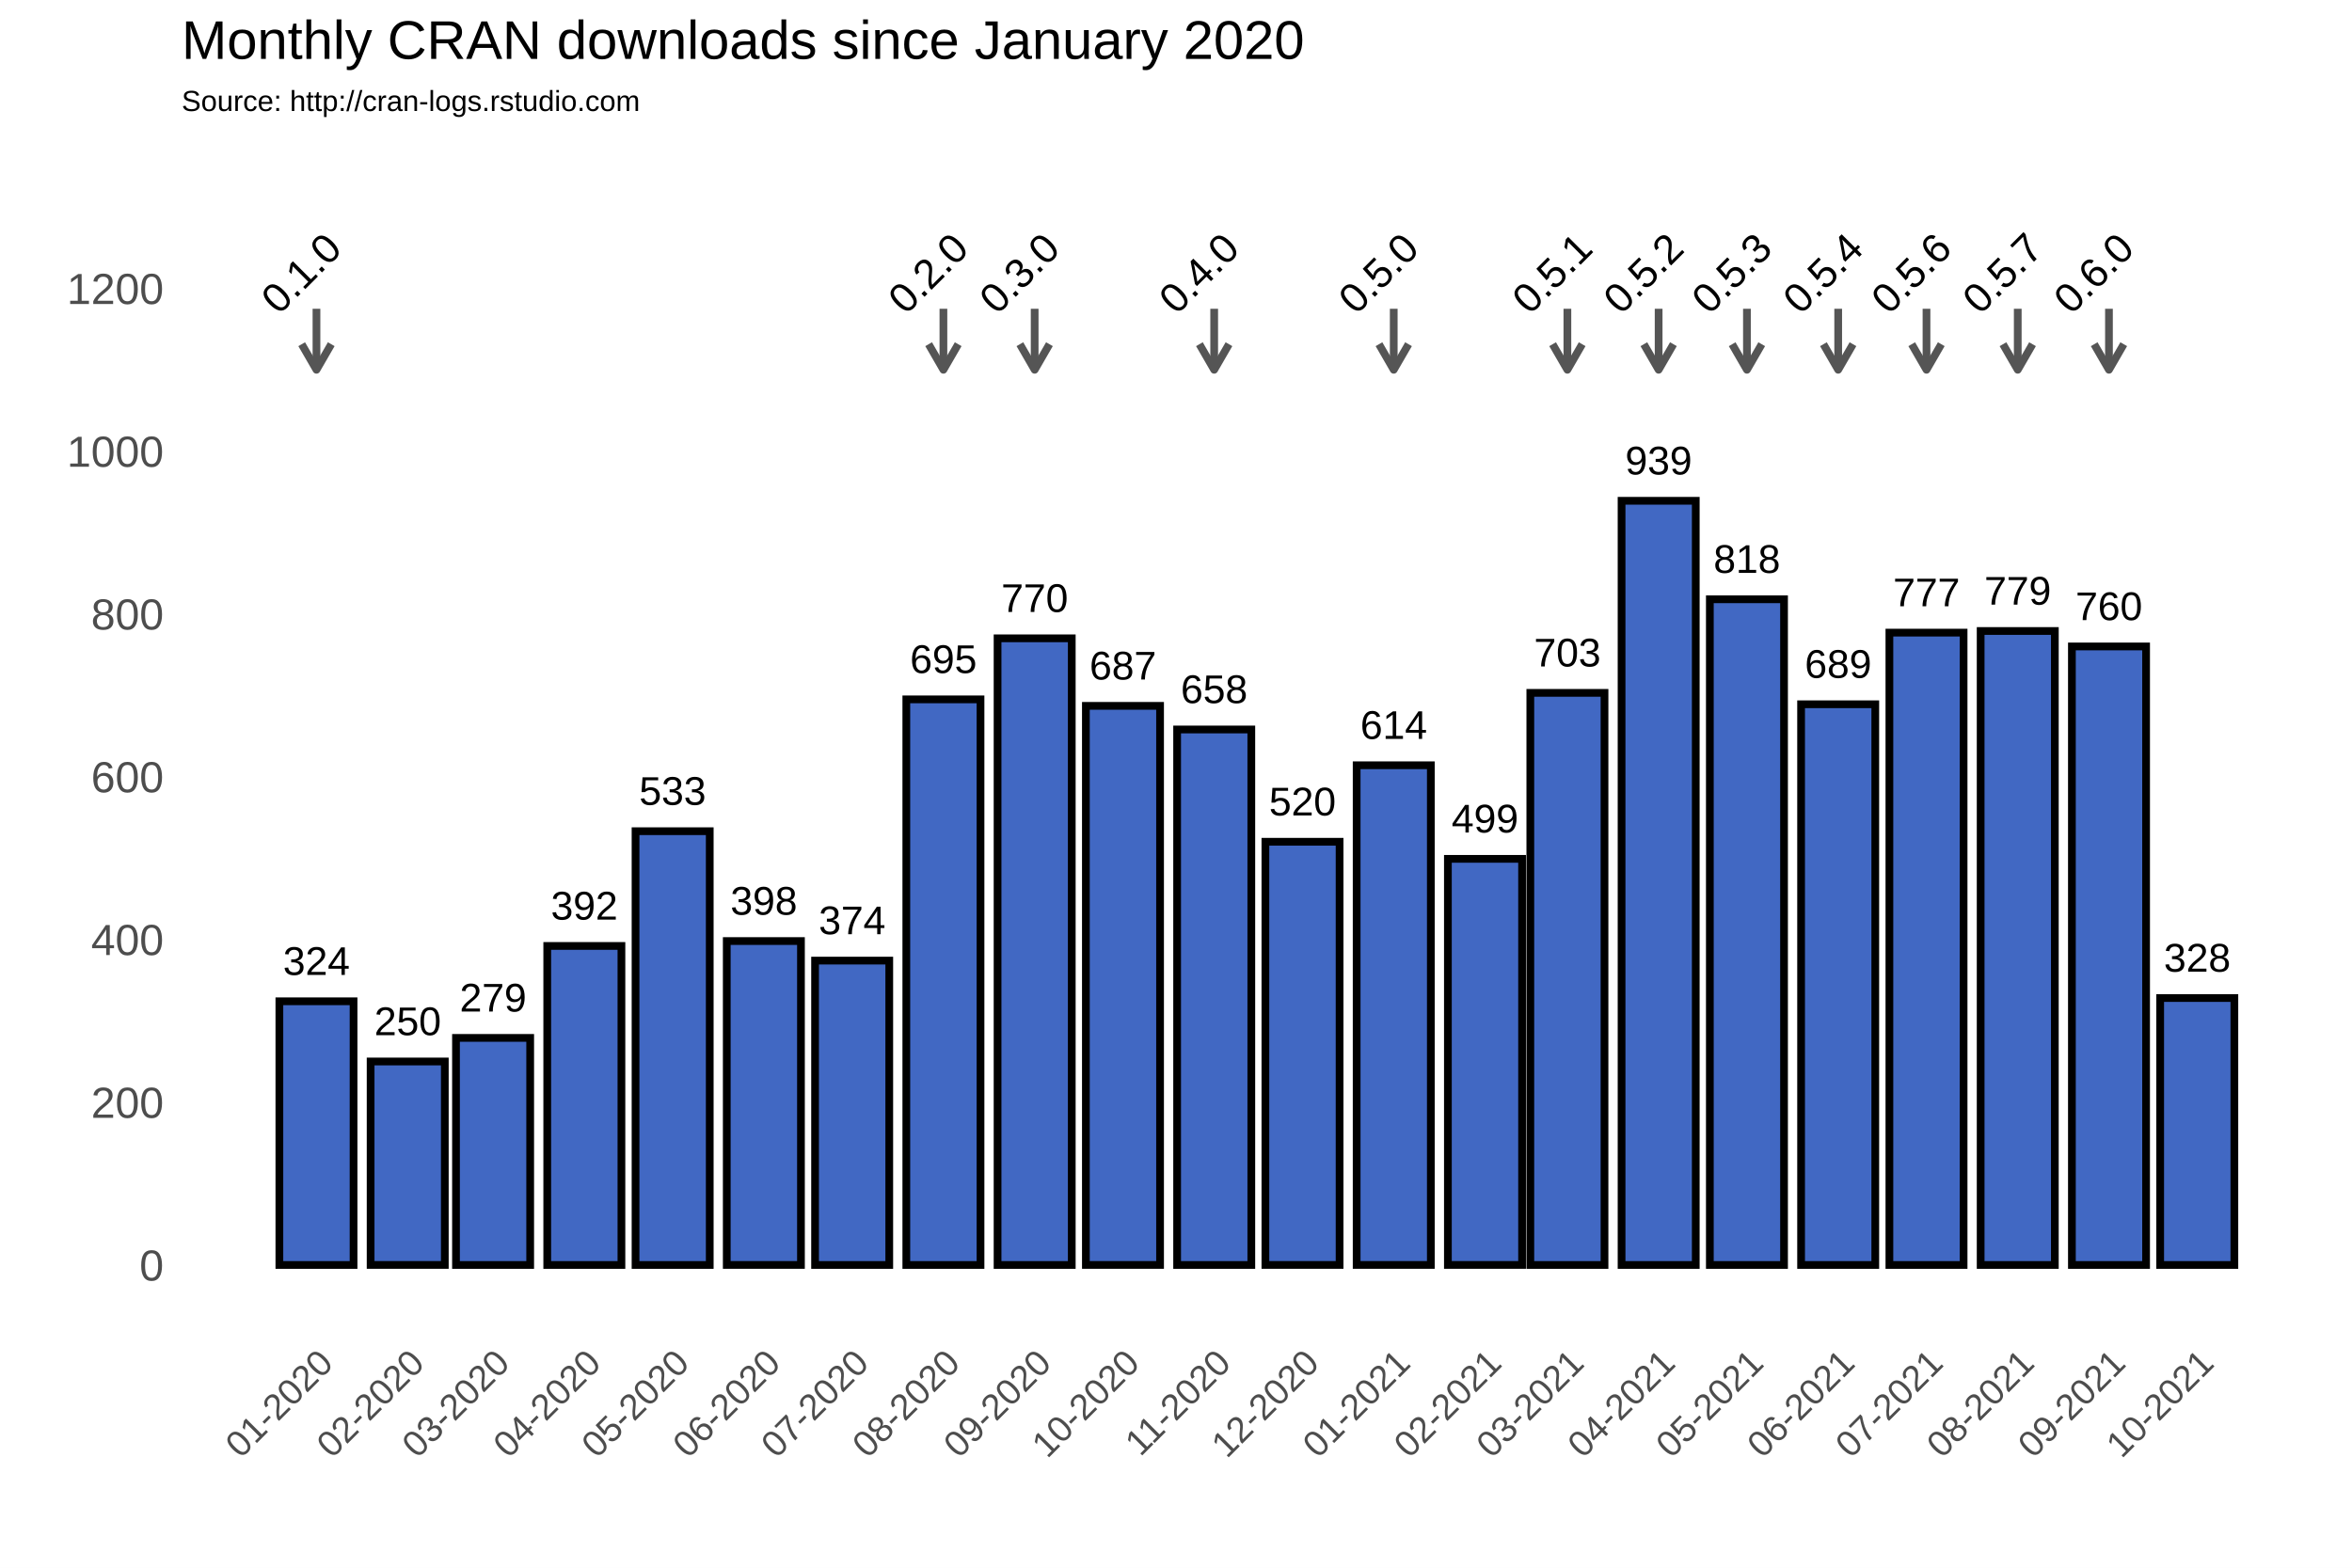
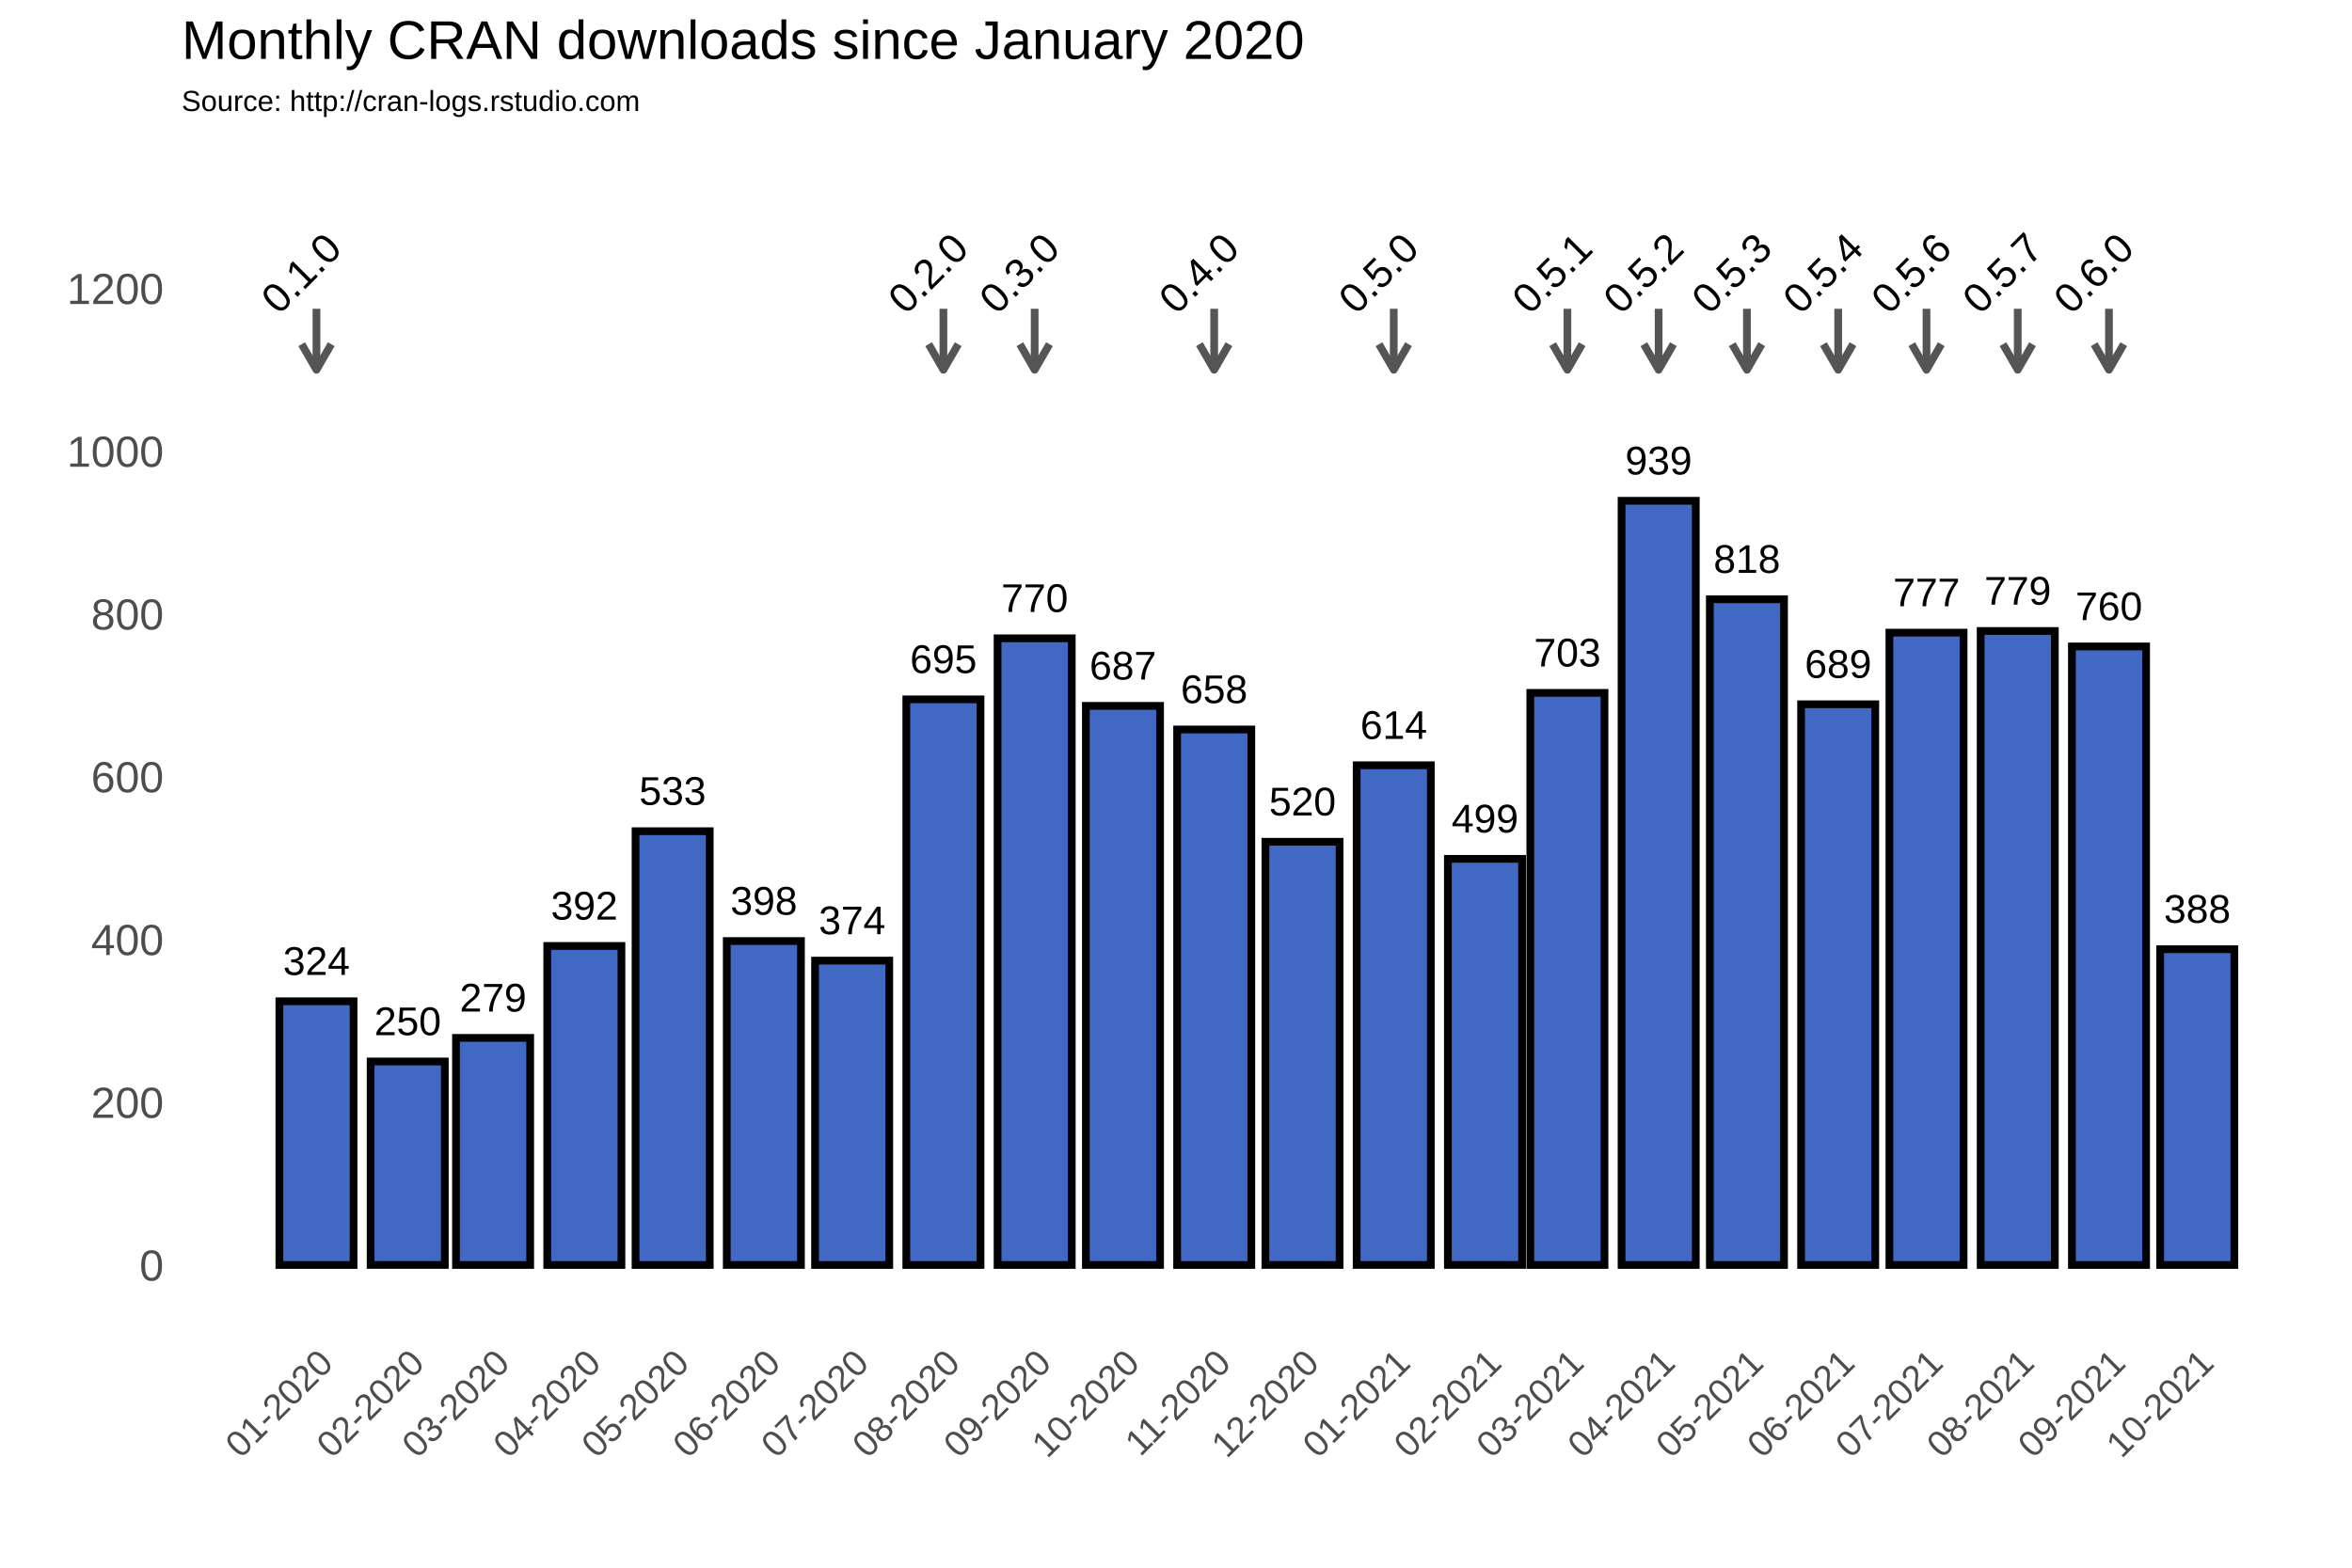
<svg xmlns="http://www.w3.org/2000/svg" class="svglite" width="648.00pt" height="432.00pt" viewBox="0 0 648.00 432.00">
  <defs>
    <style type="text/css">
    .svglite line, .svglite polyline, .svglite polygon, .svglite path, .svglite rect, .svglite circle {
      fill: none;
      stroke: #000000;
      stroke-linecap: round;
      stroke-linejoin: round;
      stroke-miterlimit: 10.00;
    }
  </style>
  </defs>
  <rect width="100%" height="100%" style="stroke: none; fill: #FFFFFF;" />
  <defs>
    <clipPath id="cpMC4wMHw2NDguMDB8MC4wMHw0MzIuMDA=">
      <rect x="0.00" y="0.00" width="648.00" height="432.00" />
    </clipPath>
  </defs>
  <g clip-path="url(#cpMC4wMHw2NDguMDB8MC4wMHw0MzIuMDA=)">
    <rect x="0.00" y="0.00" width="648.00" height="432.00" style="stroke-width: 1.07; stroke: #FFFFFF; fill: #FFFFFF;" />
  </g>
  <defs>
    <clipPath id="cpNTAuMDR8NjQyLjUyfDM3Ljc2fDM2My4zOA==">
      <rect x="50.04" y="37.76" width="592.48" height="325.62" />
    </clipPath>
  </defs>
  <g clip-path="url(#cpNTAuMDR8NjQyLjUyfDM3Ljc2fDM2My4zOA==)">
    <rect x="50.04" y="37.76" width="592.48" height="325.62" style="stroke-width: 1.07; stroke: none;" />
    <polyline points="50.04,326.15 642.52,326.15 " style="stroke-width: 0.53; stroke: #FFFFFF; stroke-linecap: butt;" />
    <polyline points="50.04,281.30 642.52,281.30 " style="stroke-width: 0.53; stroke: #FFFFFF; stroke-linecap: butt;" />
    <polyline points="50.04,236.45 642.52,236.45 " style="stroke-width: 0.53; stroke: #FFFFFF; stroke-linecap: butt;" />
    <polyline points="50.04,191.60 642.52,191.60 " style="stroke-width: 0.53; stroke: #FFFFFF; stroke-linecap: butt;" />
    <polyline points="50.04,146.75 642.52,146.75 " style="stroke-width: 0.53; stroke: #FFFFFF; stroke-linecap: butt;" />
    <polyline points="50.04,101.90 642.52,101.90 " style="stroke-width: 0.53; stroke: #FFFFFF; stroke-linecap: butt;" />
    <polyline points="50.04,57.04 642.52,57.04 " style="stroke-width: 0.53; stroke: #FFFFFF; stroke-linecap: butt;" />
    <polyline points="62.05,363.38 62.05,37.76 " style="stroke-width: 0.53; stroke: #FFFFFF; stroke-linecap: butt;" />
    <polyline points="74.62,363.38 74.62,37.76 " style="stroke-width: 0.53; stroke: #FFFFFF; stroke-linecap: butt;" />
    <polyline points="99.76,363.38 99.76,37.76 " style="stroke-width: 0.53; stroke: #FFFFFF; stroke-linecap: butt;" />
    <polyline points="124.09,363.38 124.09,37.76 " style="stroke-width: 0.53; stroke: #FFFFFF; stroke-linecap: butt;" />
    <polyline points="148.42,363.38 148.42,37.76 " style="stroke-width: 0.53; stroke: #FFFFFF; stroke-linecap: butt;" />
    <polyline points="173.15,363.38 173.15,37.76 " style="stroke-width: 0.53; stroke: #FFFFFF; stroke-linecap: butt;" />
    <polyline points="197.88,363.38 197.88,37.76 " style="stroke-width: 0.53; stroke: #FFFFFF; stroke-linecap: butt;" />
    <polyline points="222.62,363.38 222.62,37.76 " style="stroke-width: 0.53; stroke: #FFFFFF; stroke-linecap: butt;" />
    <polyline points="247.35,363.38 247.35,37.76 " style="stroke-width: 0.53; stroke: #FFFFFF; stroke-linecap: butt;" />
    <polyline points="272.49,363.38 272.49,37.76 " style="stroke-width: 0.53; stroke: #FFFFFF; stroke-linecap: butt;" />
    <polyline points="297.22,363.38 297.22,37.76 " style="stroke-width: 0.53; stroke: #FFFFFF; stroke-linecap: butt;" />
    <polyline points="321.95,363.38 321.95,37.76 " style="stroke-width: 0.53; stroke: #FFFFFF; stroke-linecap: butt;" />
    <polyline points="346.69,363.38 346.69,37.76 " style="stroke-width: 0.53; stroke: #FFFFFF; stroke-linecap: butt;" />
    <polyline points="371.42,363.38 371.42,37.76 " style="stroke-width: 0.53; stroke: #FFFFFF; stroke-linecap: butt;" />
    <polyline points="396.56,363.38 396.56,37.76 " style="stroke-width: 0.53; stroke: #FFFFFF; stroke-linecap: butt;" />
    <polyline points="420.48,363.38 420.48,37.76 " style="stroke-width: 0.53; stroke: #FFFFFF; stroke-linecap: butt;" />
    <polyline points="444.40,363.38 444.40,37.76 " style="stroke-width: 0.53; stroke: #FFFFFF; stroke-linecap: butt;" />
    <polyline points="469.14,363.38 469.14,37.76 " style="stroke-width: 0.53; stroke: #FFFFFF; stroke-linecap: butt;" />
    <polyline points="493.87,363.38 493.87,37.76 " style="stroke-width: 0.53; stroke: #FFFFFF; stroke-linecap: butt;" />
    <polyline points="518.60,363.38 518.60,37.76 " style="stroke-width: 0.53; stroke: #FFFFFF; stroke-linecap: butt;" />
    <polyline points="543.34,363.38 543.34,37.76 " style="stroke-width: 0.53; stroke: #FFFFFF; stroke-linecap: butt;" />
    <polyline points="568.48,363.38 568.48,37.76 " style="stroke-width: 0.53; stroke: #FFFFFF; stroke-linecap: butt;" />
    <polyline points="593.21,363.38 593.21,37.76 " style="stroke-width: 0.53; stroke: #FFFFFF; stroke-linecap: butt;" />
    <polyline points="617.94,363.38 617.94,37.76 " style="stroke-width: 0.53; stroke: #FFFFFF; stroke-linecap: butt;" />
    <polyline points="630.51,363.38 630.51,37.76 " style="stroke-width: 0.53; stroke: #FFFFFF; stroke-linecap: butt;" />
    <polyline points="50.04,348.58 642.52,348.58 " style="stroke-width: 1.07; stroke: #FFFFFF; stroke-linecap: butt;" />
    <polyline points="50.04,303.73 642.52,303.73 " style="stroke-width: 1.07; stroke: #FFFFFF; stroke-linecap: butt;" />
    <polyline points="50.04,258.88 642.52,258.88 " style="stroke-width: 1.07; stroke: #FFFFFF; stroke-linecap: butt;" />
    <polyline points="50.04,214.02 642.52,214.02 " style="stroke-width: 1.07; stroke: #FFFFFF; stroke-linecap: butt;" />
    <polyline points="50.04,169.17 642.52,169.17 " style="stroke-width: 1.07; stroke: #FFFFFF; stroke-linecap: butt;" />
    <polyline points="50.04,124.32 642.52,124.32 " style="stroke-width: 1.07; stroke: #FFFFFF; stroke-linecap: butt;" />
    <polyline points="50.04,79.47 642.52,79.47 " style="stroke-width: 1.07; stroke: #FFFFFF; stroke-linecap: butt;" />
    <polyline points="87.19,363.38 87.19,37.76 " style="stroke-width: 1.07; stroke: #FFFFFF; stroke-linecap: butt;" />
    <polyline points="112.33,363.38 112.33,37.76 " style="stroke-width: 1.07; stroke: #FFFFFF; stroke-linecap: butt;" />
    <polyline points="135.85,363.38 135.85,37.76 " style="stroke-width: 1.07; stroke: #FFFFFF; stroke-linecap: butt;" />
    <polyline points="160.99,363.38 160.99,37.76 " style="stroke-width: 1.07; stroke: #FFFFFF; stroke-linecap: butt;" />
    <polyline points="185.31,363.38 185.31,37.76 " style="stroke-width: 1.07; stroke: #FFFFFF; stroke-linecap: butt;" />
    <polyline points="210.45,363.38 210.45,37.76 " style="stroke-width: 1.07; stroke: #FFFFFF; stroke-linecap: butt;" />
    <polyline points="234.78,363.38 234.78,37.76 " style="stroke-width: 1.07; stroke: #FFFFFF; stroke-linecap: butt;" />
    <polyline points="259.92,363.38 259.92,37.76 " style="stroke-width: 1.07; stroke: #FFFFFF; stroke-linecap: butt;" />
    <polyline points="285.06,363.38 285.06,37.76 " style="stroke-width: 1.07; stroke: #FFFFFF; stroke-linecap: butt;" />
    <polyline points="309.38,363.38 309.38,37.76 " style="stroke-width: 1.07; stroke: #FFFFFF; stroke-linecap: butt;" />
    <polyline points="334.52,363.38 334.52,37.76 " style="stroke-width: 1.07; stroke: #FFFFFF; stroke-linecap: butt;" />
    <polyline points="358.85,363.38 358.85,37.76 " style="stroke-width: 1.07; stroke: #FFFFFF; stroke-linecap: butt;" />
    <polyline points="383.99,363.38 383.99,37.76 " style="stroke-width: 1.07; stroke: #FFFFFF; stroke-linecap: butt;" />
    <polyline points="409.13,363.38 409.13,37.76 " style="stroke-width: 1.07; stroke: #FFFFFF; stroke-linecap: butt;" />
    <polyline points="431.83,363.38 431.83,37.76 " style="stroke-width: 1.07; stroke: #FFFFFF; stroke-linecap: butt;" />
    <polyline points="456.97,363.38 456.97,37.76 " style="stroke-width: 1.07; stroke: #FFFFFF; stroke-linecap: butt;" />
    <polyline points="481.30,363.38 481.30,37.76 " style="stroke-width: 1.07; stroke: #FFFFFF; stroke-linecap: butt;" />
    <polyline points="506.44,363.38 506.44,37.76 " style="stroke-width: 1.07; stroke: #FFFFFF; stroke-linecap: butt;" />
    <polyline points="530.77,363.38 530.77,37.76 " style="stroke-width: 1.07; stroke: #FFFFFF; stroke-linecap: butt;" />
    <polyline points="555.91,363.38 555.91,37.76 " style="stroke-width: 1.07; stroke: #FFFFFF; stroke-linecap: butt;" />
    <polyline points="581.04,363.38 581.04,37.76 " style="stroke-width: 1.07; stroke: #FFFFFF; stroke-linecap: butt;" />
    <polyline points="605.37,363.38 605.37,37.76 " style="stroke-width: 1.07; stroke: #FFFFFF; stroke-linecap: butt;" />
    <rect x="76.97" y="275.92" width="20.44" height="72.66" style="stroke-width: 2.13; stroke-linecap: square; stroke-linejoin: miter; fill: #4168C3;" />
    <rect x="102.11" y="292.51" width="20.44" height="56.06" style="stroke-width: 2.13; stroke-linecap: square; stroke-linejoin: miter; fill: #4168C3;" />
    <rect x="125.63" y="286.01" width="20.44" height="62.57" style="stroke-width: 2.13; stroke-linecap: square; stroke-linejoin: miter; fill: #4168C3;" />
    <rect x="150.77" y="260.67" width="20.44" height="87.91" style="stroke-width: 2.13; stroke-linecap: square; stroke-linejoin: miter; fill: #4168C3;" />
    <rect x="175.10" y="229.05" width="20.44" height="119.53" style="stroke-width: 2.13; stroke-linecap: square; stroke-linejoin: miter; fill: #4168C3;" />
    <rect x="200.23" y="259.32" width="20.44" height="89.25" style="stroke-width: 2.13; stroke-linecap: square; stroke-linejoin: miter; fill: #4168C3;" />
    <rect x="224.56" y="264.71" width="20.44" height="83.87" style="stroke-width: 2.13; stroke-linecap: square; stroke-linejoin: miter; fill: #4168C3;" />
    <rect x="249.70" y="192.72" width="20.44" height="155.86" style="stroke-width: 2.13; stroke-linecap: square; stroke-linejoin: miter; fill: #4168C3;" />
    <rect x="274.84" y="175.90" width="20.44" height="172.68" style="stroke-width: 2.13; stroke-linecap: square; stroke-linejoin: miter; fill: #4168C3;" />
    <rect x="299.17" y="194.51" width="20.44" height="154.06" style="stroke-width: 2.13; stroke-linecap: square; stroke-linejoin: miter; fill: #4168C3;" />
    <rect x="324.31" y="201.02" width="20.44" height="147.56" style="stroke-width: 2.13; stroke-linecap: square; stroke-linejoin: miter; fill: #4168C3;" />
    <rect x="348.63" y="231.96" width="20.44" height="116.61" style="stroke-width: 2.13; stroke-linecap: square; stroke-linejoin: miter; fill: #4168C3;" />
    <rect x="373.77" y="210.88" width="20.44" height="137.69" style="stroke-width: 2.13; stroke-linecap: square; stroke-linejoin: miter; fill: #4168C3;" />
    <rect x="398.91" y="236.67" width="20.44" height="111.90" style="stroke-width: 2.13; stroke-linecap: square; stroke-linejoin: miter; fill: #4168C3;" />
    <rect x="421.62" y="190.93" width="20.44" height="157.65" style="stroke-width: 2.13; stroke-linecap: square; stroke-linejoin: miter; fill: #4168C3;" />
    <rect x="446.76" y="138.00" width="20.44" height="210.58" style="stroke-width: 2.13; stroke-linecap: square; stroke-linejoin: miter; fill: #4168C3;" />
    <rect x="471.08" y="165.14" width="20.44" height="183.44" style="stroke-width: 2.13; stroke-linecap: square; stroke-linejoin: miter; fill: #4168C3;" />
    <rect x="496.22" y="194.07" width="20.44" height="154.51" style="stroke-width: 2.13; stroke-linecap: square; stroke-linejoin: miter; fill: #4168C3;" />
    <rect x="520.55" y="174.33" width="20.44" height="174.25" style="stroke-width: 2.13; stroke-linecap: square; stroke-linejoin: miter; fill: #4168C3;" />
    <rect x="545.69" y="173.88" width="20.44" height="174.70" style="stroke-width: 2.13; stroke-linecap: square; stroke-linejoin: miter; fill: #4168C3;" />
    <rect x="570.83" y="178.14" width="20.44" height="170.44" style="stroke-width: 2.13; stroke-linecap: square; stroke-linejoin: miter; fill: #4168C3;" />
-     <rect x="595.15" y="275.02" width="20.44" height="73.56" style="stroke-width: 2.13; stroke-linecap: square; stroke-linejoin: miter; fill: #4168C3;" />
+     <rect x="595.15" y="261.57" width="20.44" height="87.01" style="stroke-width: 2.13; stroke-linecap: square; stroke-linejoin: miter; fill: #4168C3;" />
    <text x="87.19" y="268.66" text-anchor="middle" style="font-size: 11.04px; font-family: Arial;" textLength="18.40px" lengthAdjust="spacingAndGlyphs">324</text>
    <text x="112.33" y="285.25" text-anchor="middle" style="font-size: 11.04px; font-family: Arial;" textLength="18.40px" lengthAdjust="spacingAndGlyphs">250</text>
    <text x="135.85" y="278.75" text-anchor="middle" style="font-size: 11.04px; font-family: Arial;" textLength="18.40px" lengthAdjust="spacingAndGlyphs">279</text>
    <text x="160.99" y="253.41" text-anchor="middle" style="font-size: 11.04px; font-family: Arial;" textLength="18.40px" lengthAdjust="spacingAndGlyphs">392</text>
    <text x="185.31" y="221.79" text-anchor="middle" style="font-size: 11.04px; font-family: Arial;" textLength="18.40px" lengthAdjust="spacingAndGlyphs">533</text>
    <text x="210.45" y="252.06" text-anchor="middle" style="font-size: 11.04px; font-family: Arial;" textLength="18.40px" lengthAdjust="spacingAndGlyphs">398</text>
    <text x="234.78" y="257.44" text-anchor="middle" style="font-size: 11.04px; font-family: Arial;" textLength="18.40px" lengthAdjust="spacingAndGlyphs">374</text>
    <text x="259.92" y="185.46" text-anchor="middle" style="font-size: 11.04px; font-family: Arial;" textLength="18.40px" lengthAdjust="spacingAndGlyphs">695</text>
    <text x="285.06" y="168.64" text-anchor="middle" style="font-size: 11.04px; font-family: Arial;" textLength="18.40px" lengthAdjust="spacingAndGlyphs">770</text>
    <text x="309.38" y="187.25" text-anchor="middle" style="font-size: 11.04px; font-family: Arial;" textLength="18.40px" lengthAdjust="spacingAndGlyphs">687</text>
    <text x="334.52" y="193.75" text-anchor="middle" style="font-size: 11.04px; font-family: Arial;" textLength="18.40px" lengthAdjust="spacingAndGlyphs">658</text>
    <text x="358.85" y="224.70" text-anchor="middle" style="font-size: 11.04px; font-family: Arial;" textLength="18.40px" lengthAdjust="spacingAndGlyphs">520</text>
    <text x="383.99" y="203.62" text-anchor="middle" style="font-size: 11.04px; font-family: Arial;" textLength="18.40px" lengthAdjust="spacingAndGlyphs">614</text>
    <text x="409.13" y="229.41" text-anchor="middle" style="font-size: 11.04px; font-family: Arial;" textLength="18.40px" lengthAdjust="spacingAndGlyphs">499</text>
    <text x="431.83" y="183.66" text-anchor="middle" style="font-size: 11.04px; font-family: Arial;" textLength="18.40px" lengthAdjust="spacingAndGlyphs">703</text>
    <text x="456.97" y="130.74" text-anchor="middle" style="font-size: 11.04px; font-family: Arial;" textLength="18.40px" lengthAdjust="spacingAndGlyphs">939</text>
    <text x="481.30" y="157.87" text-anchor="middle" style="font-size: 11.04px; font-family: Arial;" textLength="18.40px" lengthAdjust="spacingAndGlyphs">818</text>
    <text x="506.44" y="186.80" text-anchor="middle" style="font-size: 11.04px; font-family: Arial;" textLength="18.40px" lengthAdjust="spacingAndGlyphs">689</text>
    <text x="530.77" y="167.07" text-anchor="middle" style="font-size: 11.04px; font-family: Arial;" textLength="18.40px" lengthAdjust="spacingAndGlyphs">777</text>
    <text x="555.91" y="166.62" text-anchor="middle" style="font-size: 11.04px; font-family: Arial;" textLength="18.40px" lengthAdjust="spacingAndGlyphs">779</text>
    <text x="581.04" y="170.88" text-anchor="middle" style="font-size: 11.04px; font-family: Arial;" textLength="18.40px" lengthAdjust="spacingAndGlyphs">760</text>
-     <text x="605.37" y="267.76" text-anchor="middle" style="font-size: 11.04px; font-family: Arial;" textLength="18.40px" lengthAdjust="spacingAndGlyphs">328</text>
+     <text x="605.37" y="254.30" text-anchor="middle" style="font-size: 11.04px; font-family: Arial;" textLength="18.40px" lengthAdjust="spacingAndGlyphs">388</text>
    <line x1="87.19" y1="85.08" x2="87.19" y2="101.90" style="stroke-width: 2.13; stroke: #555555; stroke-linecap: butt;" />
    <polyline points="83.12,94.85 87.19,101.90 91.26,94.85 " style="stroke-width: 2.13; stroke: #555555; stroke-linecap: butt;" />
    <line x1="259.92" y1="85.08" x2="259.92" y2="101.90" style="stroke-width: 2.13; stroke: #555555; stroke-linecap: butt;" />
    <polyline points="255.85,94.85 259.92,101.90 263.99,94.85 " style="stroke-width: 2.13; stroke: #555555; stroke-linecap: butt;" />
    <line x1="285.06" y1="85.08" x2="285.06" y2="101.90" style="stroke-width: 2.13; stroke: #555555; stroke-linecap: butt;" />
    <polyline points="280.99,94.85 285.06,101.90 289.13,94.85 " style="stroke-width: 2.13; stroke: #555555; stroke-linecap: butt;" />
    <line x1="334.52" y1="85.08" x2="334.52" y2="101.90" style="stroke-width: 2.13; stroke: #555555; stroke-linecap: butt;" />
    <polyline points="330.45,94.85 334.52,101.90 338.59,94.85 " style="stroke-width: 2.13; stroke: #555555; stroke-linecap: butt;" />
    <line x1="383.99" y1="85.08" x2="383.99" y2="101.90" style="stroke-width: 2.13; stroke: #555555; stroke-linecap: butt;" />
    <polyline points="379.92,94.85 383.99,101.90 388.06,94.85 " style="stroke-width: 2.13; stroke: #555555; stroke-linecap: butt;" />
    <line x1="431.83" y1="85.08" x2="431.83" y2="101.90" style="stroke-width: 2.13; stroke: #555555; stroke-linecap: butt;" />
    <polyline points="427.76,94.85 431.83,101.90 435.90,94.85 " style="stroke-width: 2.13; stroke: #555555; stroke-linecap: butt;" />
    <line x1="456.97" y1="85.08" x2="456.97" y2="101.90" style="stroke-width: 2.13; stroke: #555555; stroke-linecap: butt;" />
    <polyline points="452.90,94.85 456.97,101.90 461.04,94.85 " style="stroke-width: 2.13; stroke: #555555; stroke-linecap: butt;" />
    <line x1="481.30" y1="85.08" x2="481.30" y2="101.90" style="stroke-width: 2.13; stroke: #555555; stroke-linecap: butt;" />
    <polyline points="477.23,94.85 481.30,101.90 485.37,94.85 " style="stroke-width: 2.13; stroke: #555555; stroke-linecap: butt;" />
    <line x1="506.44" y1="85.08" x2="506.44" y2="101.90" style="stroke-width: 2.13; stroke: #555555; stroke-linecap: butt;" />
    <polyline points="502.37,94.85 506.44,101.90 510.51,94.85 " style="stroke-width: 2.13; stroke: #555555; stroke-linecap: butt;" />
    <line x1="530.77" y1="85.08" x2="530.77" y2="101.90" style="stroke-width: 2.13; stroke: #555555; stroke-linecap: butt;" />
    <polyline points="526.70,94.85 530.77,101.90 534.84,94.85 " style="stroke-width: 2.13; stroke: #555555; stroke-linecap: butt;" />
    <line x1="555.91" y1="85.08" x2="555.91" y2="101.90" style="stroke-width: 2.13; stroke: #555555; stroke-linecap: butt;" />
    <polyline points="551.84,94.85 555.91,101.90 559.98,94.85 " style="stroke-width: 2.13; stroke: #555555; stroke-linecap: butt;" />
    <line x1="581.04" y1="85.08" x2="581.04" y2="101.90" style="stroke-width: 2.13; stroke: #555555; stroke-linecap: butt;" />
    <polyline points="576.97,94.85 581.04,101.90 585.11,94.85 " style="stroke-width: 2.13; stroke: #555555; stroke-linecap: butt;" />
    <text transform="translate(85.75,78.03) rotate(-45)" text-anchor="middle" style="font-size: 11.38px; font-family: Arial;" textLength="25.31px" lengthAdjust="spacingAndGlyphs">0.1.0</text>
    <text transform="translate(258.48,78.03) rotate(-45)" text-anchor="middle" style="font-size: 11.38px; font-family: Arial;" textLength="25.31px" lengthAdjust="spacingAndGlyphs">0.2.0</text>
    <text transform="translate(283.62,78.03) rotate(-45)" text-anchor="middle" style="font-size: 11.38px; font-family: Arial;" textLength="25.31px" lengthAdjust="spacingAndGlyphs">0.3.0</text>
    <text transform="translate(333.08,78.03) rotate(-45)" text-anchor="middle" style="font-size: 11.38px; font-family: Arial;" textLength="25.31px" lengthAdjust="spacingAndGlyphs">0.4.0</text>
    <text transform="translate(382.55,78.03) rotate(-45)" text-anchor="middle" style="font-size: 11.38px; font-family: Arial;" textLength="25.31px" lengthAdjust="spacingAndGlyphs">0.5.0</text>
    <text transform="translate(430.39,78.03) rotate(-45)" text-anchor="middle" style="font-size: 11.38px; font-family: Arial;" textLength="25.31px" lengthAdjust="spacingAndGlyphs">0.5.1</text>
    <text transform="translate(455.53,78.03) rotate(-45)" text-anchor="middle" style="font-size: 11.38px; font-family: Arial;" textLength="25.31px" lengthAdjust="spacingAndGlyphs">0.5.2</text>
    <text transform="translate(479.86,78.03) rotate(-45)" text-anchor="middle" style="font-size: 11.38px; font-family: Arial;" textLength="25.31px" lengthAdjust="spacingAndGlyphs">0.5.3</text>
    <text transform="translate(505.00,78.03) rotate(-45)" text-anchor="middle" style="font-size: 11.38px; font-family: Arial;" textLength="25.31px" lengthAdjust="spacingAndGlyphs">0.5.4</text>
    <text transform="translate(529.33,78.03) rotate(-45)" text-anchor="middle" style="font-size: 11.38px; font-family: Arial;" textLength="25.31px" lengthAdjust="spacingAndGlyphs">0.5.6</text>
    <text transform="translate(554.47,78.03) rotate(-45)" text-anchor="middle" style="font-size: 11.38px; font-family: Arial;" textLength="25.31px" lengthAdjust="spacingAndGlyphs">0.5.7</text>
    <text transform="translate(579.60,78.03) rotate(-45)" text-anchor="middle" style="font-size: 11.38px; font-family: Arial;" textLength="25.31px" lengthAdjust="spacingAndGlyphs">0.6.0</text>
  </g>
  <g clip-path="url(#cpMC4wMHw2NDguMDB8MC4wMHw0MzIuMDA=)">
    <text x="45.11" y="352.88" text-anchor="end" style="font-size: 12.00px; fill: #4D4D4D; font-family: Arial;" textLength="6.67px" lengthAdjust="spacingAndGlyphs">0</text>
    <text x="45.11" y="308.03" text-anchor="end" style="font-size: 12.00px; fill: #4D4D4D; font-family: Arial;" textLength="20.02px" lengthAdjust="spacingAndGlyphs">200</text>
    <text x="45.11" y="263.17" text-anchor="end" style="font-size: 12.00px; fill: #4D4D4D; font-family: Arial;" textLength="20.02px" lengthAdjust="spacingAndGlyphs">400</text>
    <text x="45.11" y="218.32" text-anchor="end" style="font-size: 12.00px; fill: #4D4D4D; font-family: Arial;" textLength="20.02px" lengthAdjust="spacingAndGlyphs">600</text>
    <text x="45.11" y="173.47" text-anchor="end" style="font-size: 12.00px; fill: #4D4D4D; font-family: Arial;" textLength="20.02px" lengthAdjust="spacingAndGlyphs">800</text>
    <text x="45.11" y="128.62" text-anchor="end" style="font-size: 12.00px; fill: #4D4D4D; font-family: Arial;" textLength="26.70px" lengthAdjust="spacingAndGlyphs">1000</text>
    <text x="45.11" y="83.77" text-anchor="end" style="font-size: 12.00px; fill: #4D4D4D; font-family: Arial;" textLength="26.70px" lengthAdjust="spacingAndGlyphs">1200</text>
    <text transform="translate(92.26,376.17) rotate(-45)" text-anchor="end" style="font-size: 10.00px; fill: #4D4D4D; font-family: Arial;" textLength="36.73px" lengthAdjust="spacingAndGlyphs">01-2020</text>
    <text transform="translate(117.40,376.17) rotate(-45)" text-anchor="end" style="font-size: 10.00px; fill: #4D4D4D; font-family: Arial;" textLength="36.73px" lengthAdjust="spacingAndGlyphs">02-2020</text>
    <text transform="translate(140.91,376.17) rotate(-45)" text-anchor="end" style="font-size: 10.00px; fill: #4D4D4D; font-family: Arial;" textLength="36.73px" lengthAdjust="spacingAndGlyphs">03-2020</text>
    <text transform="translate(166.05,376.17) rotate(-45)" text-anchor="end" style="font-size: 10.00px; fill: #4D4D4D; font-family: Arial;" textLength="36.73px" lengthAdjust="spacingAndGlyphs">04-2020</text>
    <text transform="translate(190.38,376.17) rotate(-45)" text-anchor="end" style="font-size: 10.00px; fill: #4D4D4D; font-family: Arial;" textLength="36.73px" lengthAdjust="spacingAndGlyphs">05-2020</text>
    <text transform="translate(215.52,376.17) rotate(-45)" text-anchor="end" style="font-size: 10.00px; fill: #4D4D4D; font-family: Arial;" textLength="36.73px" lengthAdjust="spacingAndGlyphs">06-2020</text>
    <text transform="translate(239.85,376.17) rotate(-45)" text-anchor="end" style="font-size: 10.00px; fill: #4D4D4D; font-family: Arial;" textLength="36.73px" lengthAdjust="spacingAndGlyphs">07-2020</text>
    <text transform="translate(264.98,376.17) rotate(-45)" text-anchor="end" style="font-size: 10.00px; fill: #4D4D4D; font-family: Arial;" textLength="36.73px" lengthAdjust="spacingAndGlyphs">08-2020</text>
    <text transform="translate(290.12,376.17) rotate(-45)" text-anchor="end" style="font-size: 10.00px; fill: #4D4D4D; font-family: Arial;" textLength="36.73px" lengthAdjust="spacingAndGlyphs">09-2020</text>
    <text transform="translate(314.45,376.17) rotate(-45)" text-anchor="end" style="font-size: 10.00px; fill: #4D4D4D; font-family: Arial;" textLength="36.73px" lengthAdjust="spacingAndGlyphs">10-2020</text>
    <text transform="translate(339.59,376.17) rotate(-45)" text-anchor="end" style="font-size: 10.00px; fill: #4D4D4D; font-family: Arial;" textLength="35.99px" lengthAdjust="spacingAndGlyphs">11-2020</text>
    <text transform="translate(363.92,376.17) rotate(-45)" text-anchor="end" style="font-size: 10.00px; fill: #4D4D4D; font-family: Arial;" textLength="36.73px" lengthAdjust="spacingAndGlyphs">12-2020</text>
    <text transform="translate(389.06,376.17) rotate(-45)" text-anchor="end" style="font-size: 10.00px; fill: #4D4D4D; font-family: Arial;" textLength="36.73px" lengthAdjust="spacingAndGlyphs">01-2021</text>
    <text transform="translate(414.19,376.17) rotate(-45)" text-anchor="end" style="font-size: 10.00px; fill: #4D4D4D; font-family: Arial;" textLength="36.73px" lengthAdjust="spacingAndGlyphs">02-2021</text>
    <text transform="translate(436.90,376.17) rotate(-45)" text-anchor="end" style="font-size: 10.00px; fill: #4D4D4D; font-family: Arial;" textLength="36.73px" lengthAdjust="spacingAndGlyphs">03-2021</text>
    <text transform="translate(462.04,376.17) rotate(-45)" text-anchor="end" style="font-size: 10.00px; fill: #4D4D4D; font-family: Arial;" textLength="36.73px" lengthAdjust="spacingAndGlyphs">04-2021</text>
    <text transform="translate(486.37,376.17) rotate(-45)" text-anchor="end" style="font-size: 10.00px; fill: #4D4D4D; font-family: Arial;" textLength="36.73px" lengthAdjust="spacingAndGlyphs">05-2021</text>
    <text transform="translate(511.51,376.17) rotate(-45)" text-anchor="end" style="font-size: 10.00px; fill: #4D4D4D; font-family: Arial;" textLength="36.73px" lengthAdjust="spacingAndGlyphs">06-2021</text>
    <text transform="translate(535.83,376.17) rotate(-45)" text-anchor="end" style="font-size: 10.00px; fill: #4D4D4D; font-family: Arial;" textLength="36.73px" lengthAdjust="spacingAndGlyphs">07-2021</text>
    <text transform="translate(560.97,376.17) rotate(-45)" text-anchor="end" style="font-size: 10.00px; fill: #4D4D4D; font-family: Arial;" textLength="36.73px" lengthAdjust="spacingAndGlyphs">08-2021</text>
    <text transform="translate(586.11,376.17) rotate(-45)" text-anchor="end" style="font-size: 10.00px; fill: #4D4D4D; font-family: Arial;" textLength="36.73px" lengthAdjust="spacingAndGlyphs">09-2021</text>
    <text transform="translate(610.44,376.17) rotate(-45)" text-anchor="end" style="font-size: 10.00px; fill: #4D4D4D; font-family: Arial;" textLength="36.73px" lengthAdjust="spacingAndGlyphs">10-2021</text>
    <text x="50.04" y="30.59" style="font-size: 8.00px; font-family: Arial;" textLength="126.32px" lengthAdjust="spacingAndGlyphs">Source: http://cran-logs.rstudio.com</text>
    <text x="50.04" y="16.22" style="font-size: 15.00px; font-family: Arial;" textLength="309.25px" lengthAdjust="spacingAndGlyphs">Monthly CRAN downloads since January 2020</text>
  </g>
</svg>
